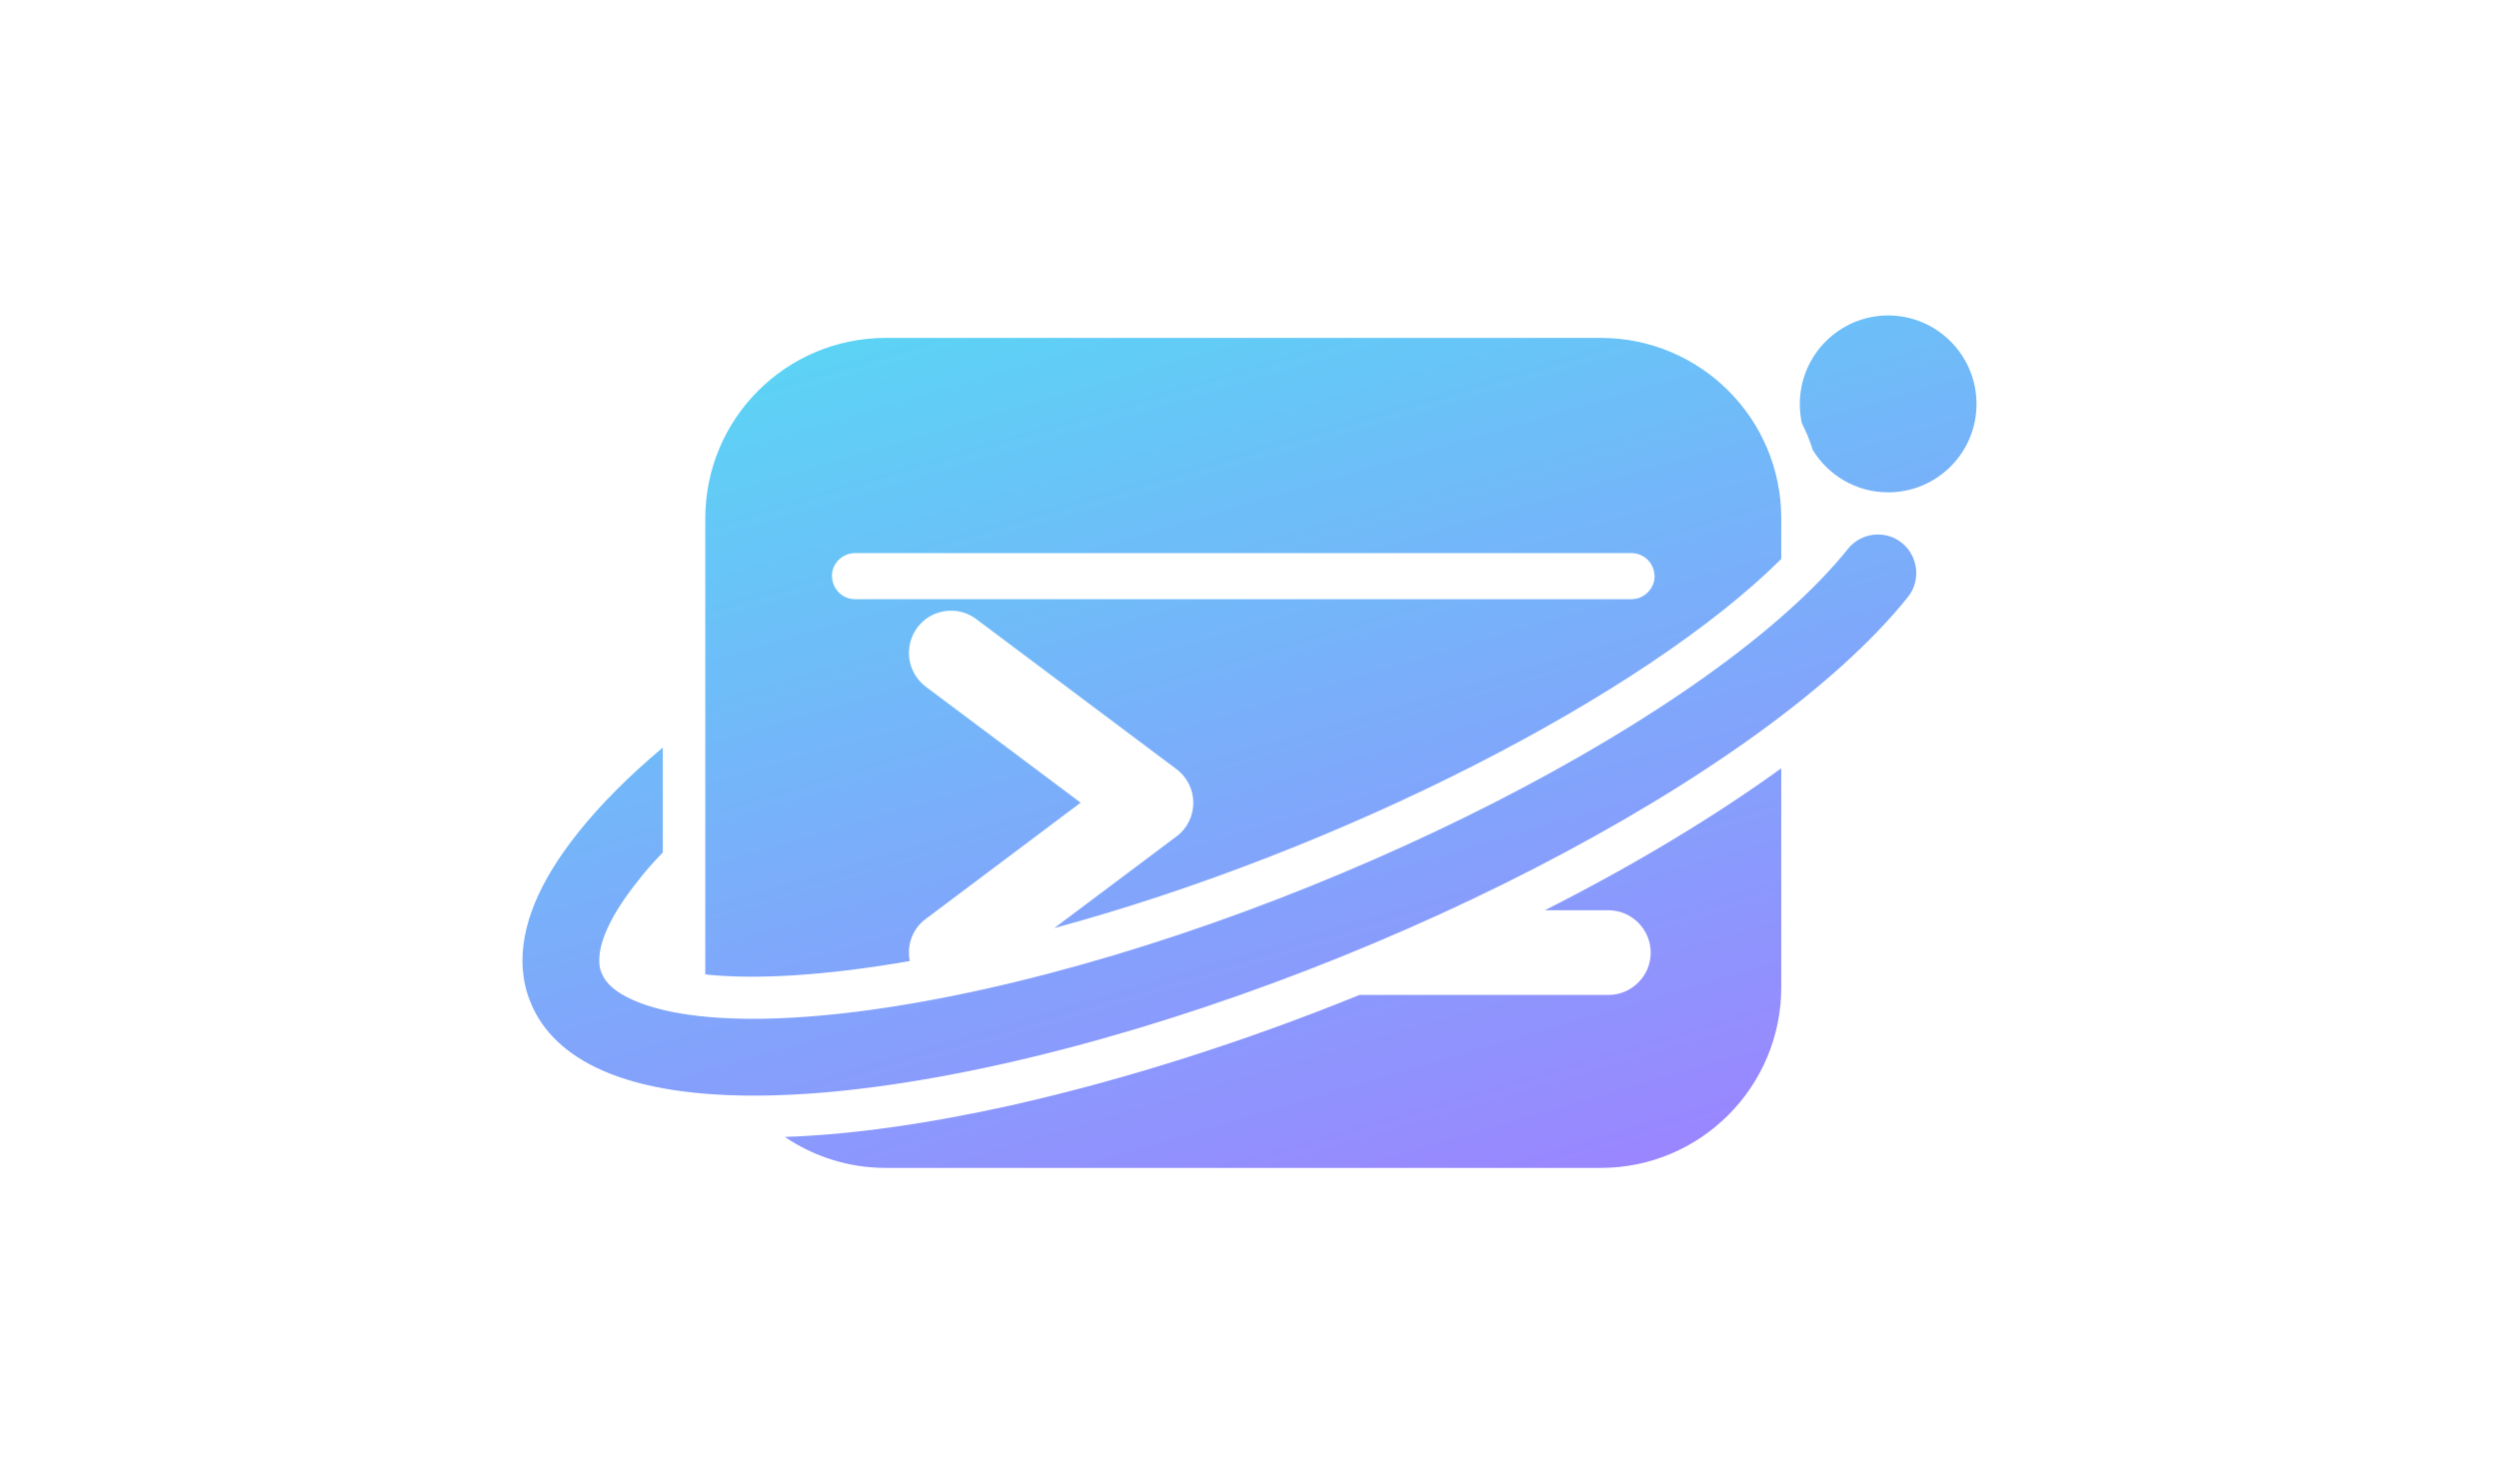
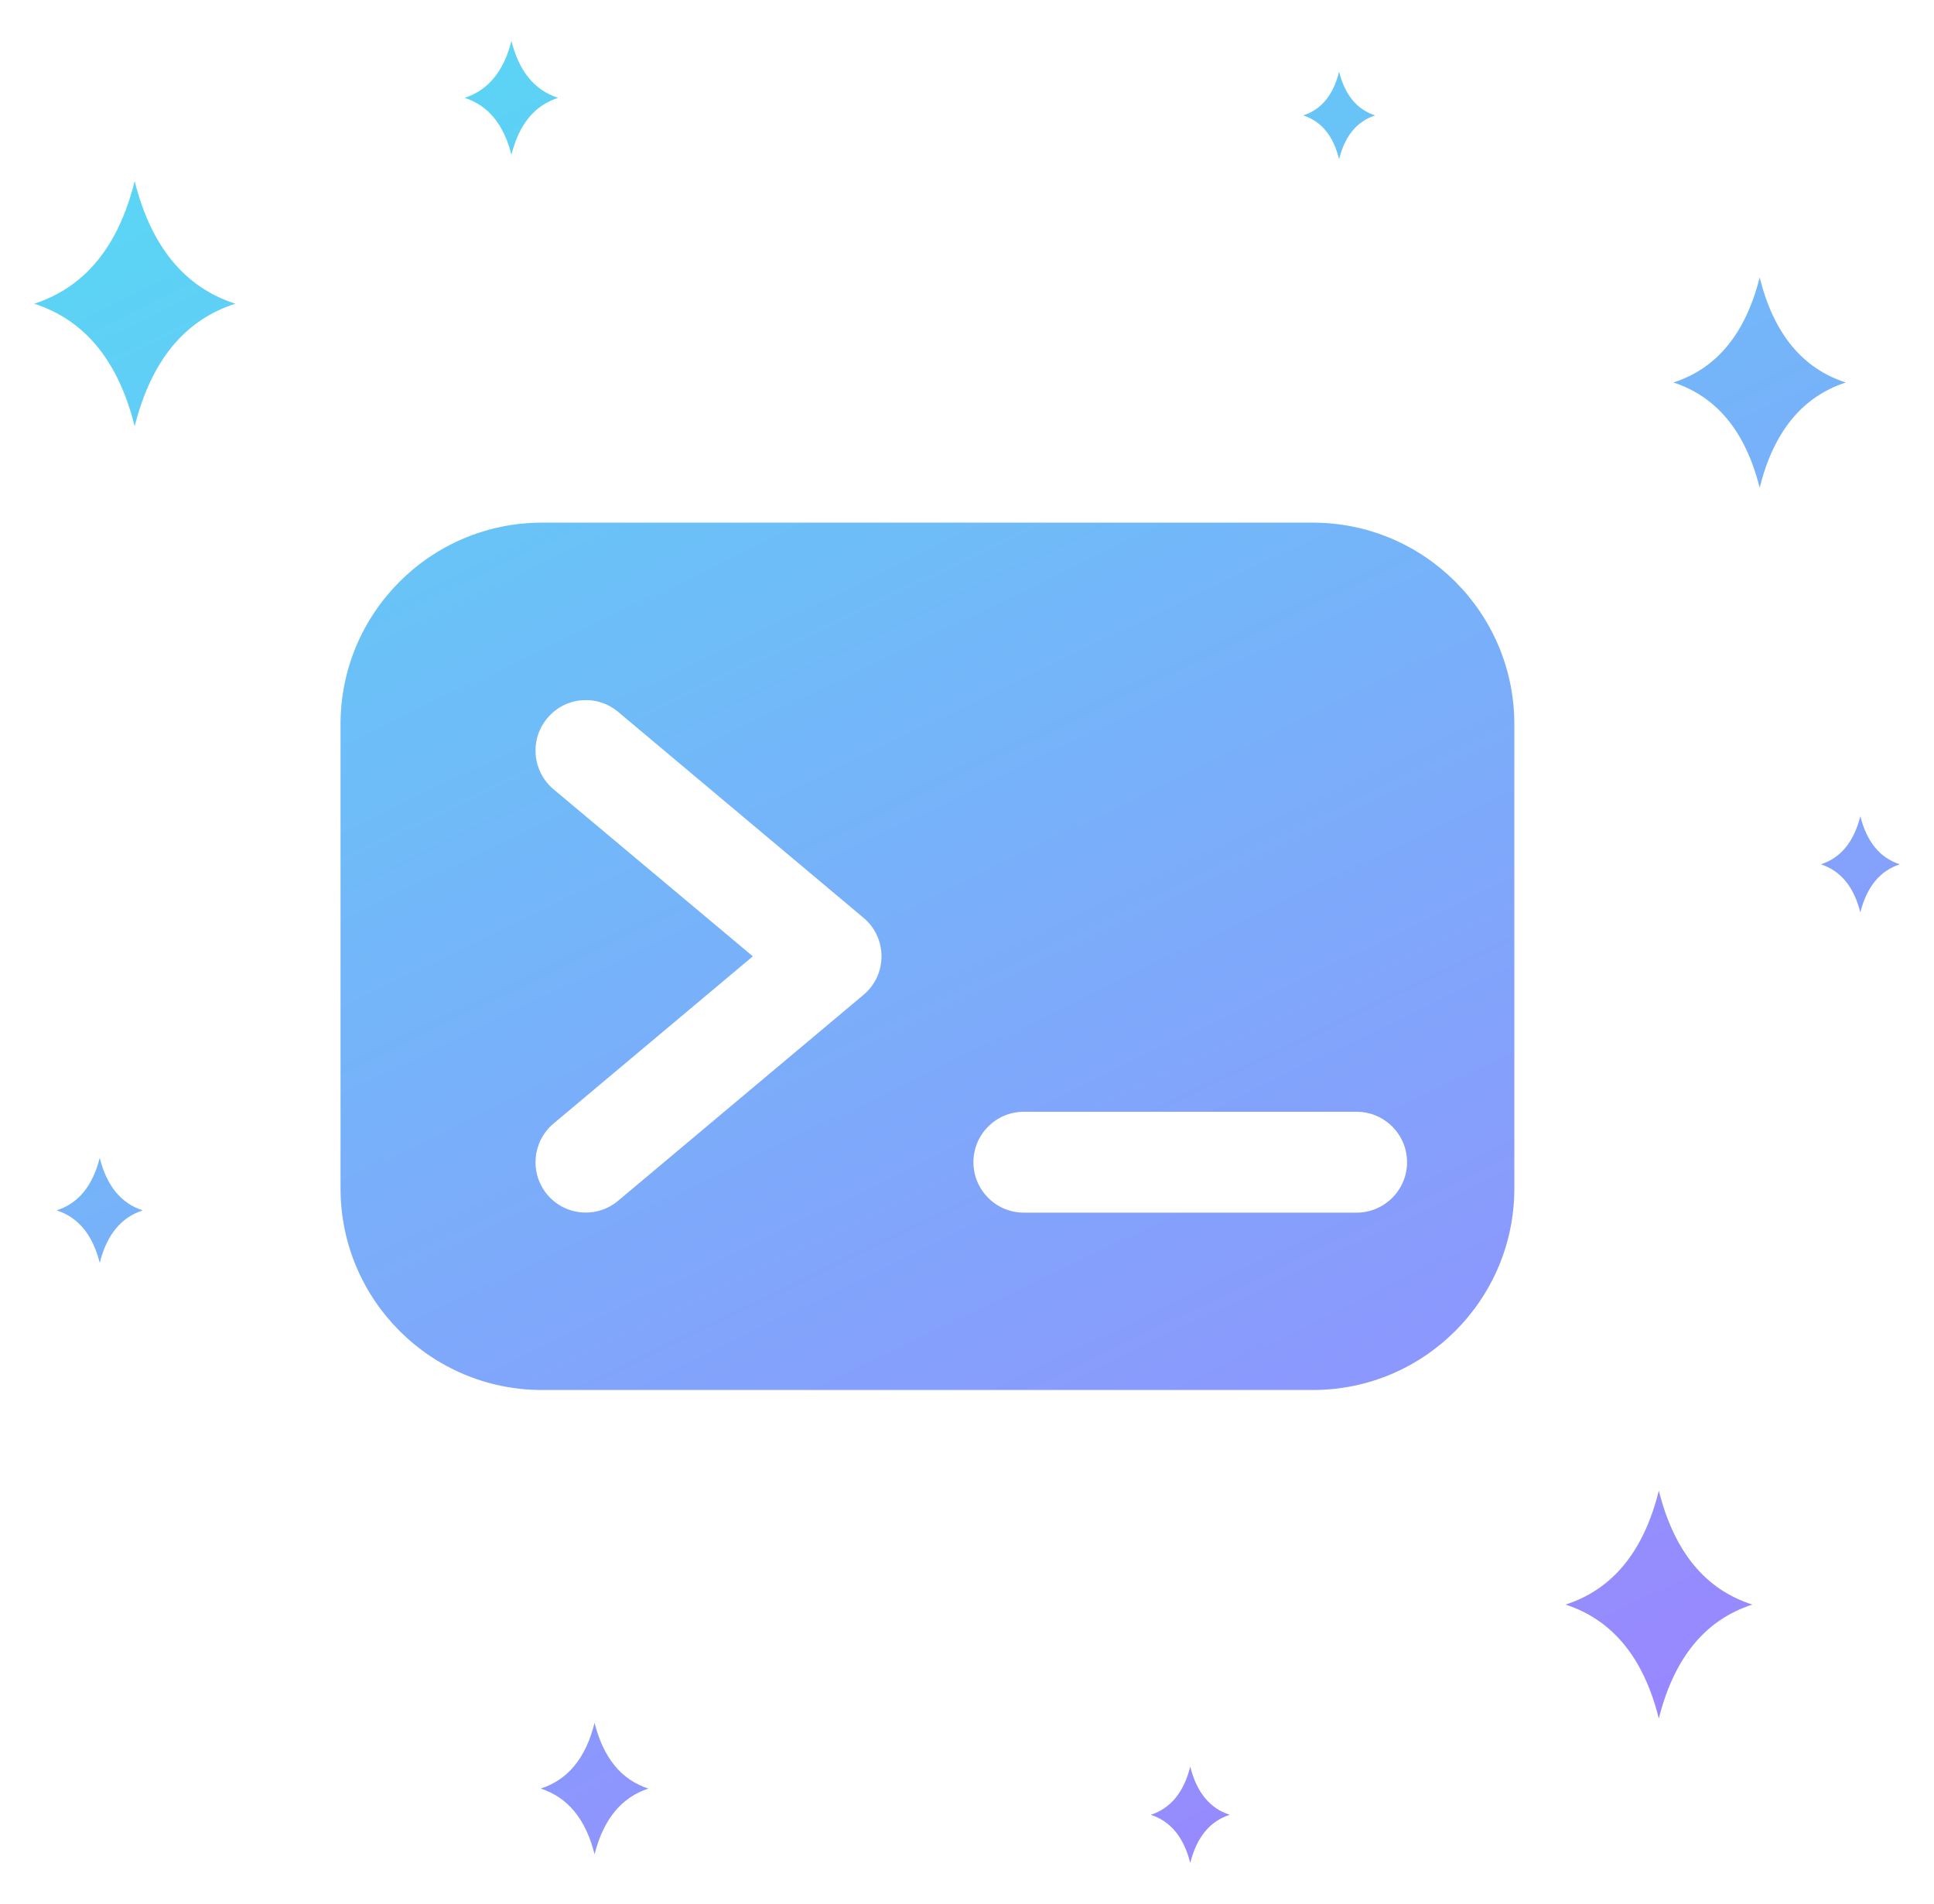
- <svg xmlns="http://www.w3.org/2000/svg" viewBox="0 0 1024 608" width="64" height="38" role="img" aria-label="Orbit IDE">
+ <svg xmlns="http://www.w3.org/2000/svg" viewBox="0 0 1024 1008" width="64" height="63" role="img" aria-label="Orbit IDE">
  <defs>
    <linearGradient id="orbit-ide-ink" x1="0.25" y1="0" x2="0.75" y2="1">
      <stop offset="0" stop-color="#5bd4f5" />
      <stop offset="1" stop-color="#9a86ff" />
    </linearGradient>
  </defs>
-   <path fill="url(#orbit-ide-ink)" d="M729.9 404.6C729.9 445.5 696.8 478.7 655.9 478.7L363 478.7C347.6 478.7 333.4 474 321.6 466C348.6 465.1 379.8 460.7 414.1 453.1C461.3 442.5 510.3 426.8 557.1 407.8L659.1 407.8C668.6 407.8 676.4 400 676.4 390.5C676.4 380.9 668.6 373.1 659.1 373.1L633 373.1C669 354.9 702 335.1 729.9 314.9ZM779.3 222.5C786.1 228 787.2 237.9 781.8 244.7C722.6 318.6 557.1 403.4 410.3 436.2C337.4 452.4 279.8 453.4 246.7 438.7C232.4 432.4 222.2 422.9 217.4 410.8C215.6 406.6 214.6 402 214.2 397.2C213 379.9 221 361.1 237.1 341C246.2 329.6 257.8 318 271.6 306.4L271.6 349.4C267.9 353.2 264.6 356.9 261.7 360.7C250 375.2 245 386.9 245.6 394.9C245.7 396.4 246 397.7 246.6 399C248.3 403.2 252.3 406.7 259.4 409.9C285 421.2 336.6 420.3 403.5 405.4C543.9 374.1 703.2 292.4 757.2 225C762.6 218.2 772.6 217.1 779.3 222.5ZM729.9 212.5L729.9 229.1C673.7 285 549.3 348.6 432 380.4L482 342.9C491.3 336 491.3 322.1 482 315.2L400.1 253.8C392.5 248 381.6 249.6 375.9 257.2C370.2 264.9 371.7 275.7 379.4 281.5L442.8 329L379.4 376.6C373.8 380.7 371.5 387.5 372.8 393.9C338.5 399.9 309.6 401.6 289 399.4L289 212.5C289 171.6 322.1 138.5 363 138.5L655.9 138.5C696.8 138.5 729.9 171.6 729.9 212.5ZM350.4 226.7C345.2 226.7 340.9 230.9 340.9 236.1L341 237.1C341.5 241.9 345.5 245.6 350.4 245.6L668.5 245.6C673.7 245.6 678 241.3 678 236.1L677.9 235.2C677.4 230.4 673.4 226.7 668.5 226.7ZM809.9 165.6C809.9 185.6 793.7 201.8 773.7 201.8C760.6 201.8 749.1 194.8 742.8 184.4C741.6 180.6 740.1 176.9 738.3 173.4C737.8 170.9 737.5 168.2 737.5 165.6C737.5 145.6 753.7 129.3 773.7 129.3C793.7 129.3 809.9 145.6 809.9 165.6Z" />
+   <path fill="url(#orbit-ide-ink)" d="M651.1 960.8C640.6 964.2 633.6 972.7 630.2 986.3C626.8 972.7 619.8 964.2 609.3 960.8C619.8 957.4 626.8 948.9 630.2 935.3C633.6 948.9 640.6 957.4 651.1 960.8ZM343.3 946.9C329 951.6 319.5 963.2 314.8 981.7C310.2 963.2 300.7 951.6 286.3 946.9C300.7 942.3 310.2 930.7 314.8 912.1C319.5 930.7 329 942.3 343.3 946.9ZM927.8 849.5C902.8 857.6 886.4 877.7 878.3 909.8C870.3 877.7 853.8 857.6 828.9 849.5C853.8 841.5 870.3 821.4 878.3 789.2C886.4 821.4 902.8 841.5 927.8 849.5ZM801.8 383.4L801.8 629.2C801.8 688.1 754 735.9 695.1 735.9L287 735.9C228.1 735.9 180.3 688.1 180.3 629.2L180.3 383.4C180.3 324.5 228.1 276.7 287 276.7L695.1 276.7C754 276.7 801.8 324.5 801.8 383.4ZM75.6 640.8C64.1 644.5 56.5 653.8 52.8 668.6C49.1 653.8 41.5 644.5 30 640.8C41.5 637.1 49.1 627.8 52.8 613C56.5 627.8 64.1 637.1 75.6 640.8ZM542.1 588.6C527.3 588.6 515.4 600.6 515.4 615.3C515.4 630 527.3 642 542.1 642L718.3 642C733 642 745 630 745 615.3C745 600.6 733 588.6 718.3 588.6ZM289.8 380.2C280.3 391.5 281.8 408.3 293 417.8L398.6 506.3L293 594.9C281.8 604.4 280.3 621.2 289.8 632.5C299.2 643.7 316 645.2 327.3 635.7L457.2 526.7C469.9 516.1 469.9 496.5 457.2 485.9L327.3 376.9C316 367.4 299.2 368.9 289.8 380.2ZM1005.9 457.6C995.4 461 988.4 469.5 985 483.1C981.6 469.5 974.6 461 964.1 457.6C974.6 454.2 981.6 445.7 985 432.1C988.4 445.7 995.4 454.2 1005.9 457.6ZM977.3 202.5C954.3 210 939.1 228.5 931.7 258.2C924.2 228.5 909 210 886 202.5C909 195.1 924.2 176.6 931.7 146.9C939.1 176.6 954.3 195.1 977.3 202.5ZM124.6 160.8C97.7 169.4 80 191.1 71.3 225.7C62.7 191.1 44.9 169.4 18.1 160.8C44.9 152.1 62.7 130.5 71.3 95.9C80 130.5 97.7 152.1 124.6 160.8ZM728.1 61.1C718.5 64.2 712.1 71.9 709 84.3C706 71.9 699.6 64.2 690 61.1C699.6 58 706 50.3 709 37.9C712.1 50.3 718.5 58 728.1 61.1ZM295.5 51.8C283 55.8 274.8 65.9 270.8 81.9C266.7 65.9 258.5 55.8 246 51.8C258.5 47.8 266.7 37.7 270.8 21.7C274.8 37.7 283 47.8 295.5 51.8Z" />
</svg>
